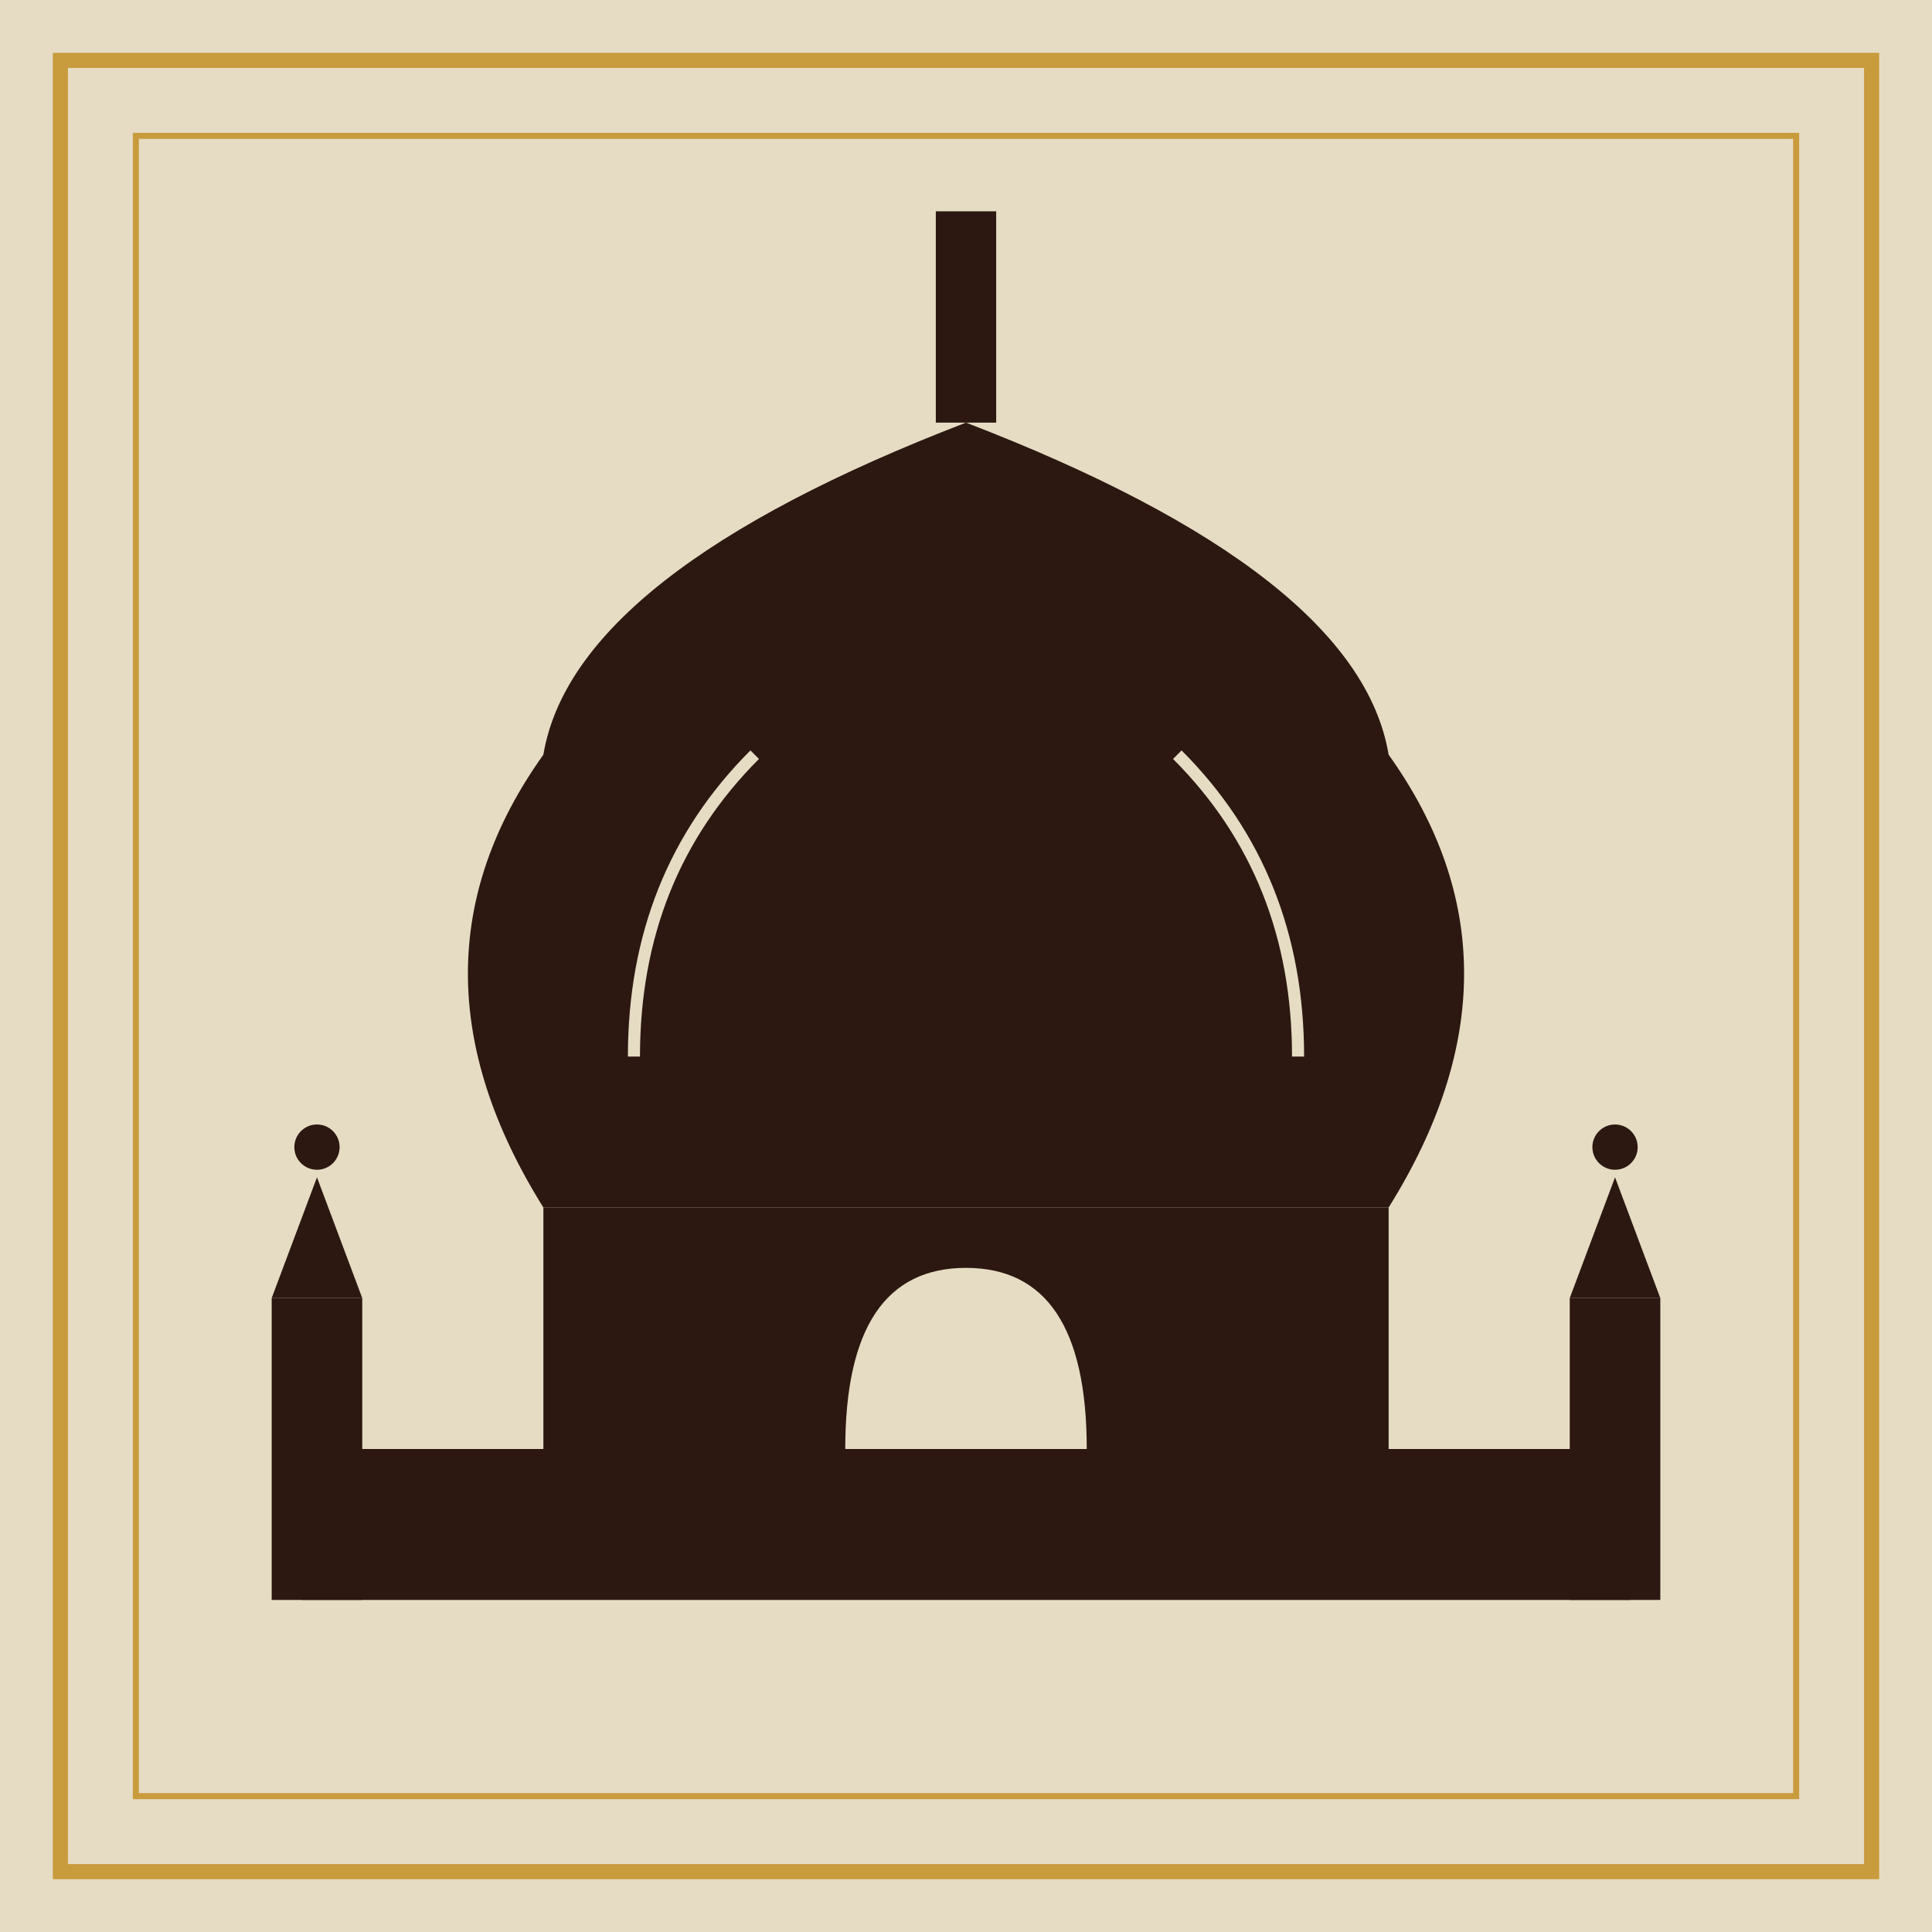
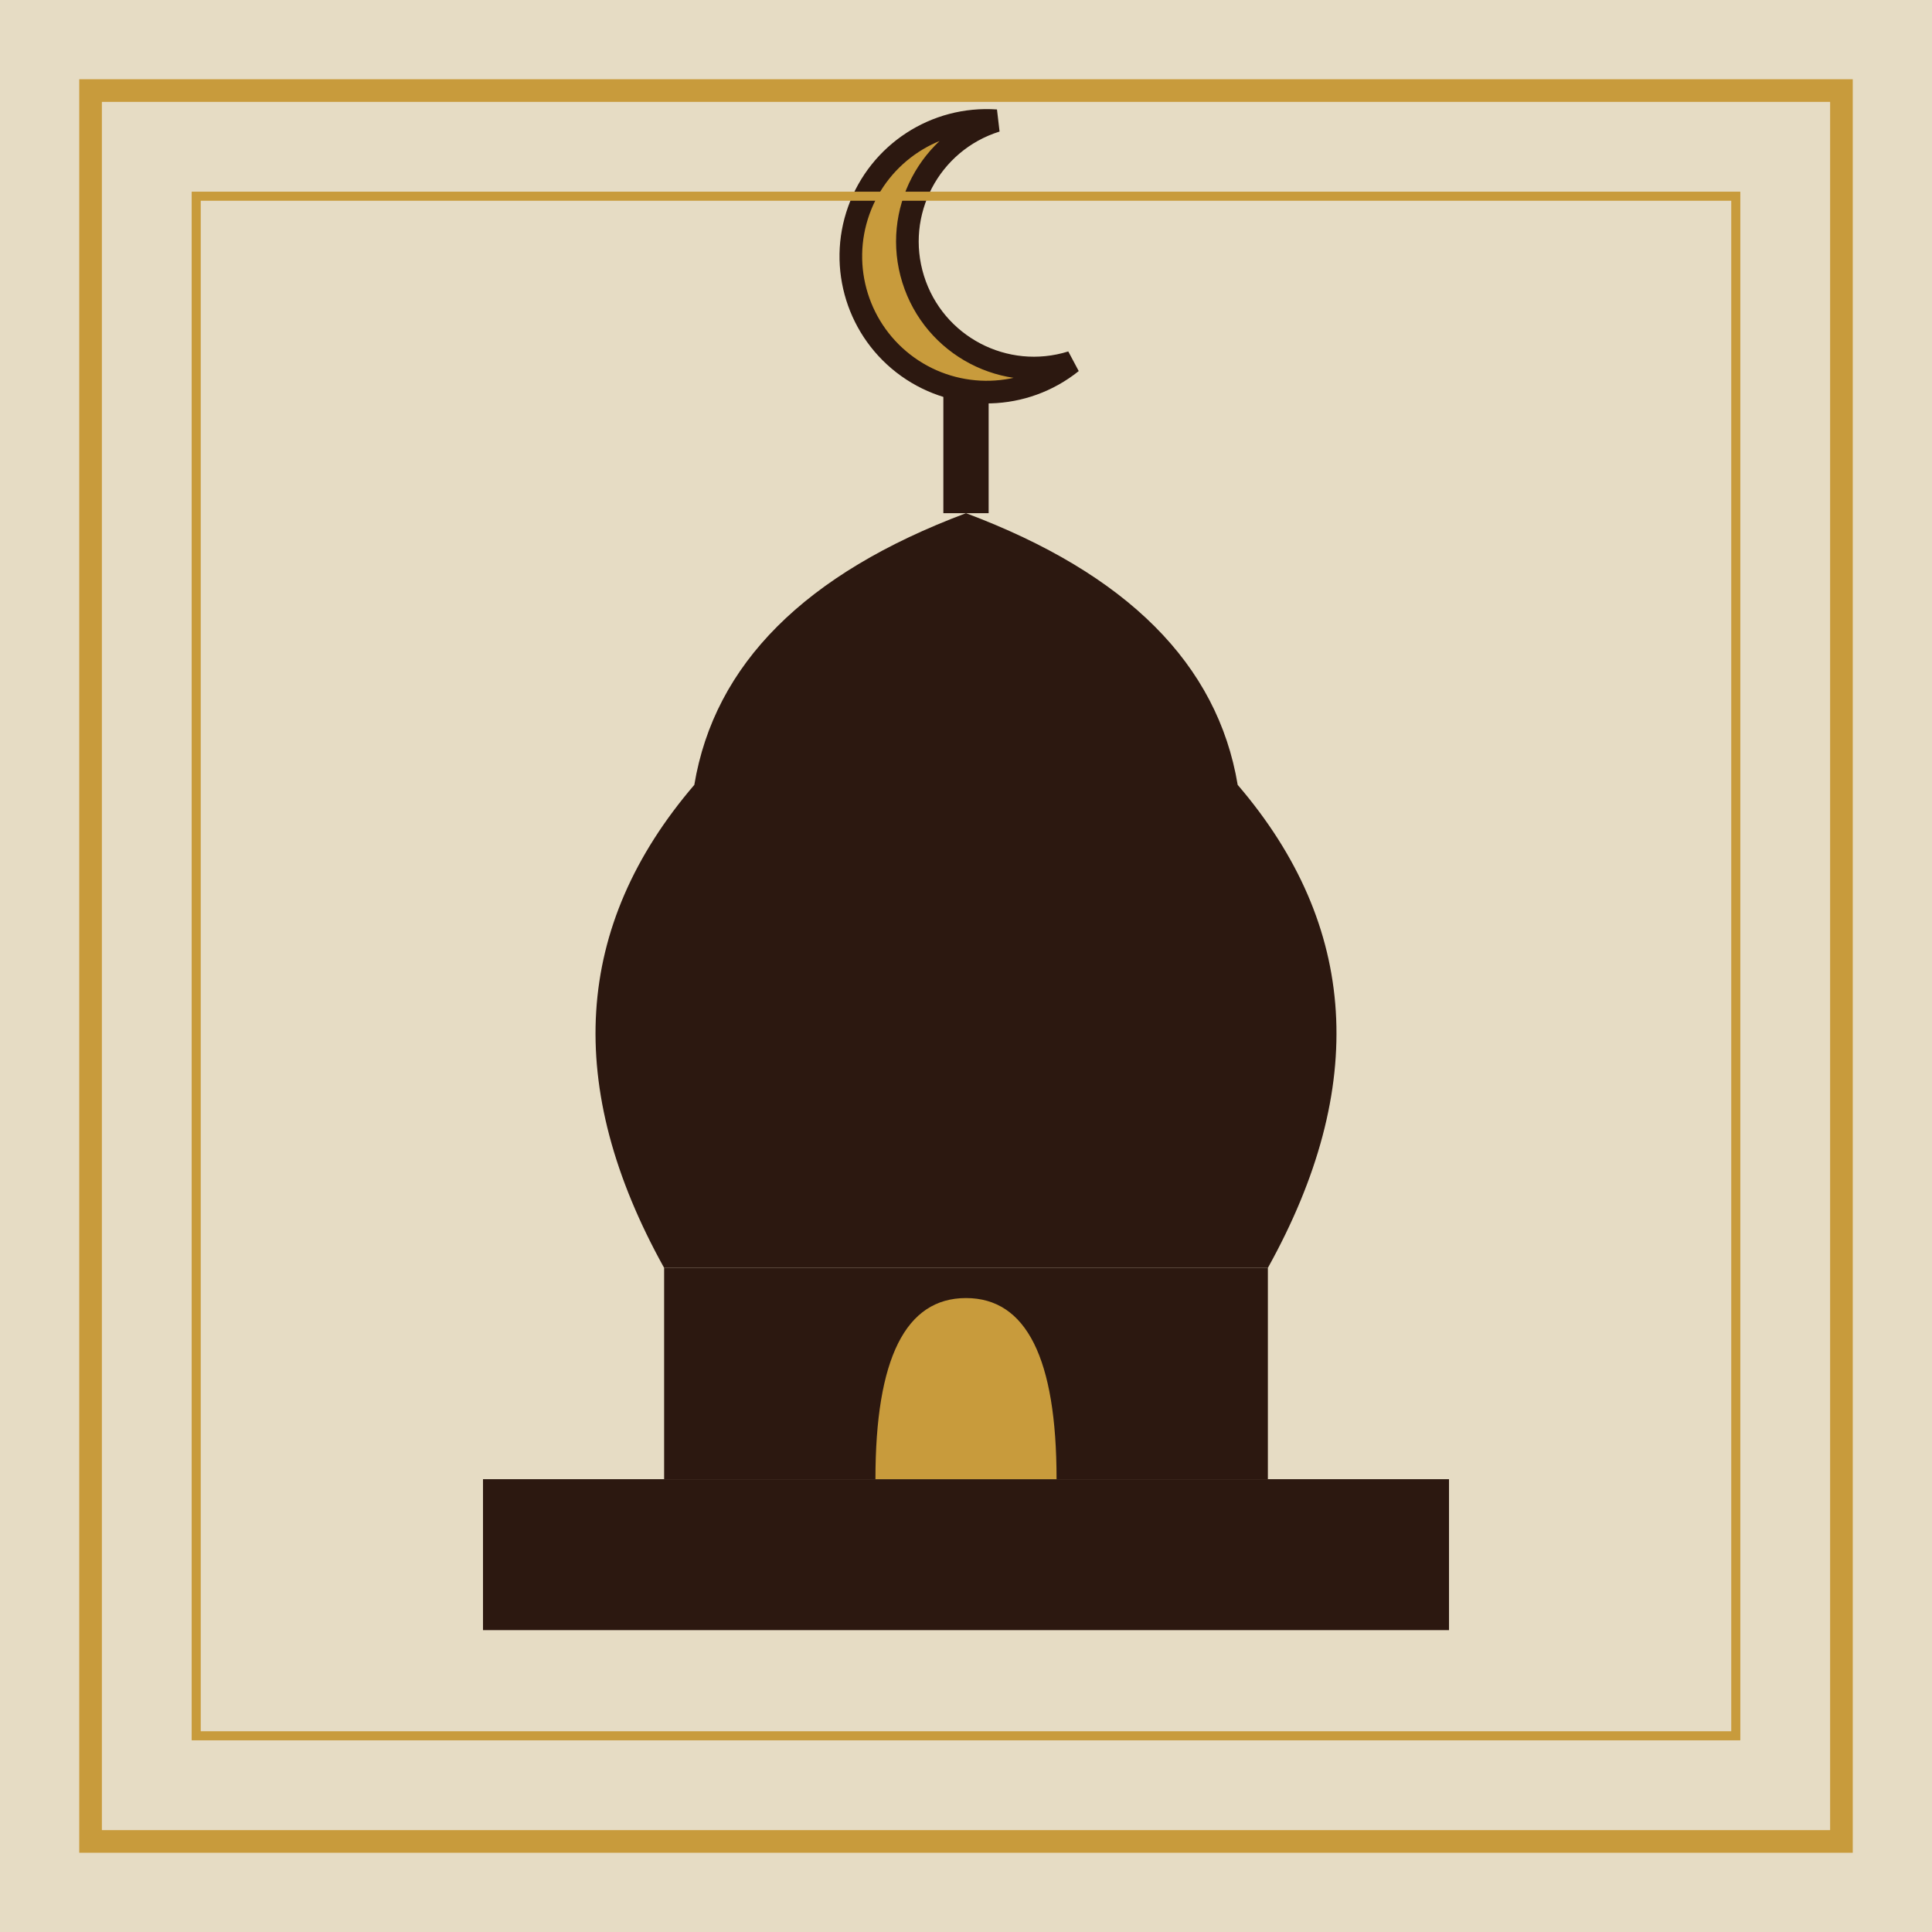
- <svg xmlns="http://www.w3.org/2000/svg" viewBox="0 0 128 128" role="img" aria-label="Religious — mosque dome">
+ <svg xmlns="http://www.w3.org/2000/svg" viewBox="0 0 128 128" role="img" aria-label="Religious — mosque dome and crescent">
  <rect width="128" height="128" fill="#e6dcc4" />
-   <rect x="20" y="96" width="88" height="10" fill="#2c1810" />
-   <rect x="36" y="80" width="56" height="16" fill="#2c1810" />
-   <path d="M 36 80 Q 26 64 36 50 Q 38 38 64 28 Q 90 38 92 50 Q 102 64 92 80 Z" fill="#2c1810" />
-   <rect x="62" y="14" width="4" height="14" fill="#2c1810" />
-   <path d="M 64 14 A 6 6 0 1 0 64 2 A 4.5 4.5 0 1 1 64 14 Z" fill="#2c1810" />
-   <rect x="18" y="86" width="6" height="20" fill="#2c1810" />
-   <path d="M 18 86 L 24 86 L 21 78 Z" fill="#2c1810" />
-   <circle cx="21" cy="76" r="1.5" fill="#2c1810" />
-   <rect x="104" y="86" width="6" height="20" fill="#2c1810" />
-   <path d="M 104 86 L 110 86 L 107 78 Z" fill="#2c1810" />
-   <circle cx="107" cy="76" r="1.5" fill="#2c1810" />
-   <path d="M 56 96 Q 56 84 64 84 Q 72 84 72 96 Z" fill="#e6dcc4" />
-   <path d="M 42 70 Q 42 58 50 50" fill="none" stroke="#e6dcc4" stroke-width="0.8" />
-   <path d="M 86 70 Q 86 58 78 50" fill="none" stroke="#e6dcc4" stroke-width="0.8" />
+   <rect x="32" y="98" width="64" height="10" fill="#2c1810" />
+   <rect x="44" y="84" width="40" height="14" fill="#2c1810" />
+   <path d="M44 84 Q34 66 46 52 Q48 40 64 34 Q80 40 82 52 Q94 66 84 84 Z" fill="#2c1810" />
+   <path d="M58 98 Q58 86 64 86 Q70 86 70 98 Z" fill="#c89b3c" />
+   <line x1="64" y1="34" x2="64" y2="24" stroke="#2c1810" stroke-width="3" />
+   <path d="M66 8 a9 9 0 1 0 5 16 a7 7 0 1 1 -5 -16 Z" fill="#c89b3c" stroke="#2c1810" stroke-width="1.5" />
  <g fill="none" stroke="#c89b3c">
-     <rect x="4" y="4" width="120" height="120" stroke-width="1" />
-     <rect x="9" y="9" width="110" height="110" stroke-width="0.4" />
+     <rect x="6" y="6" width="116" height="116" stroke-width="1.5" />
+     <rect x="13" y="13" width="102" height="102" stroke-width="0.6" />
  </g>
</svg>
